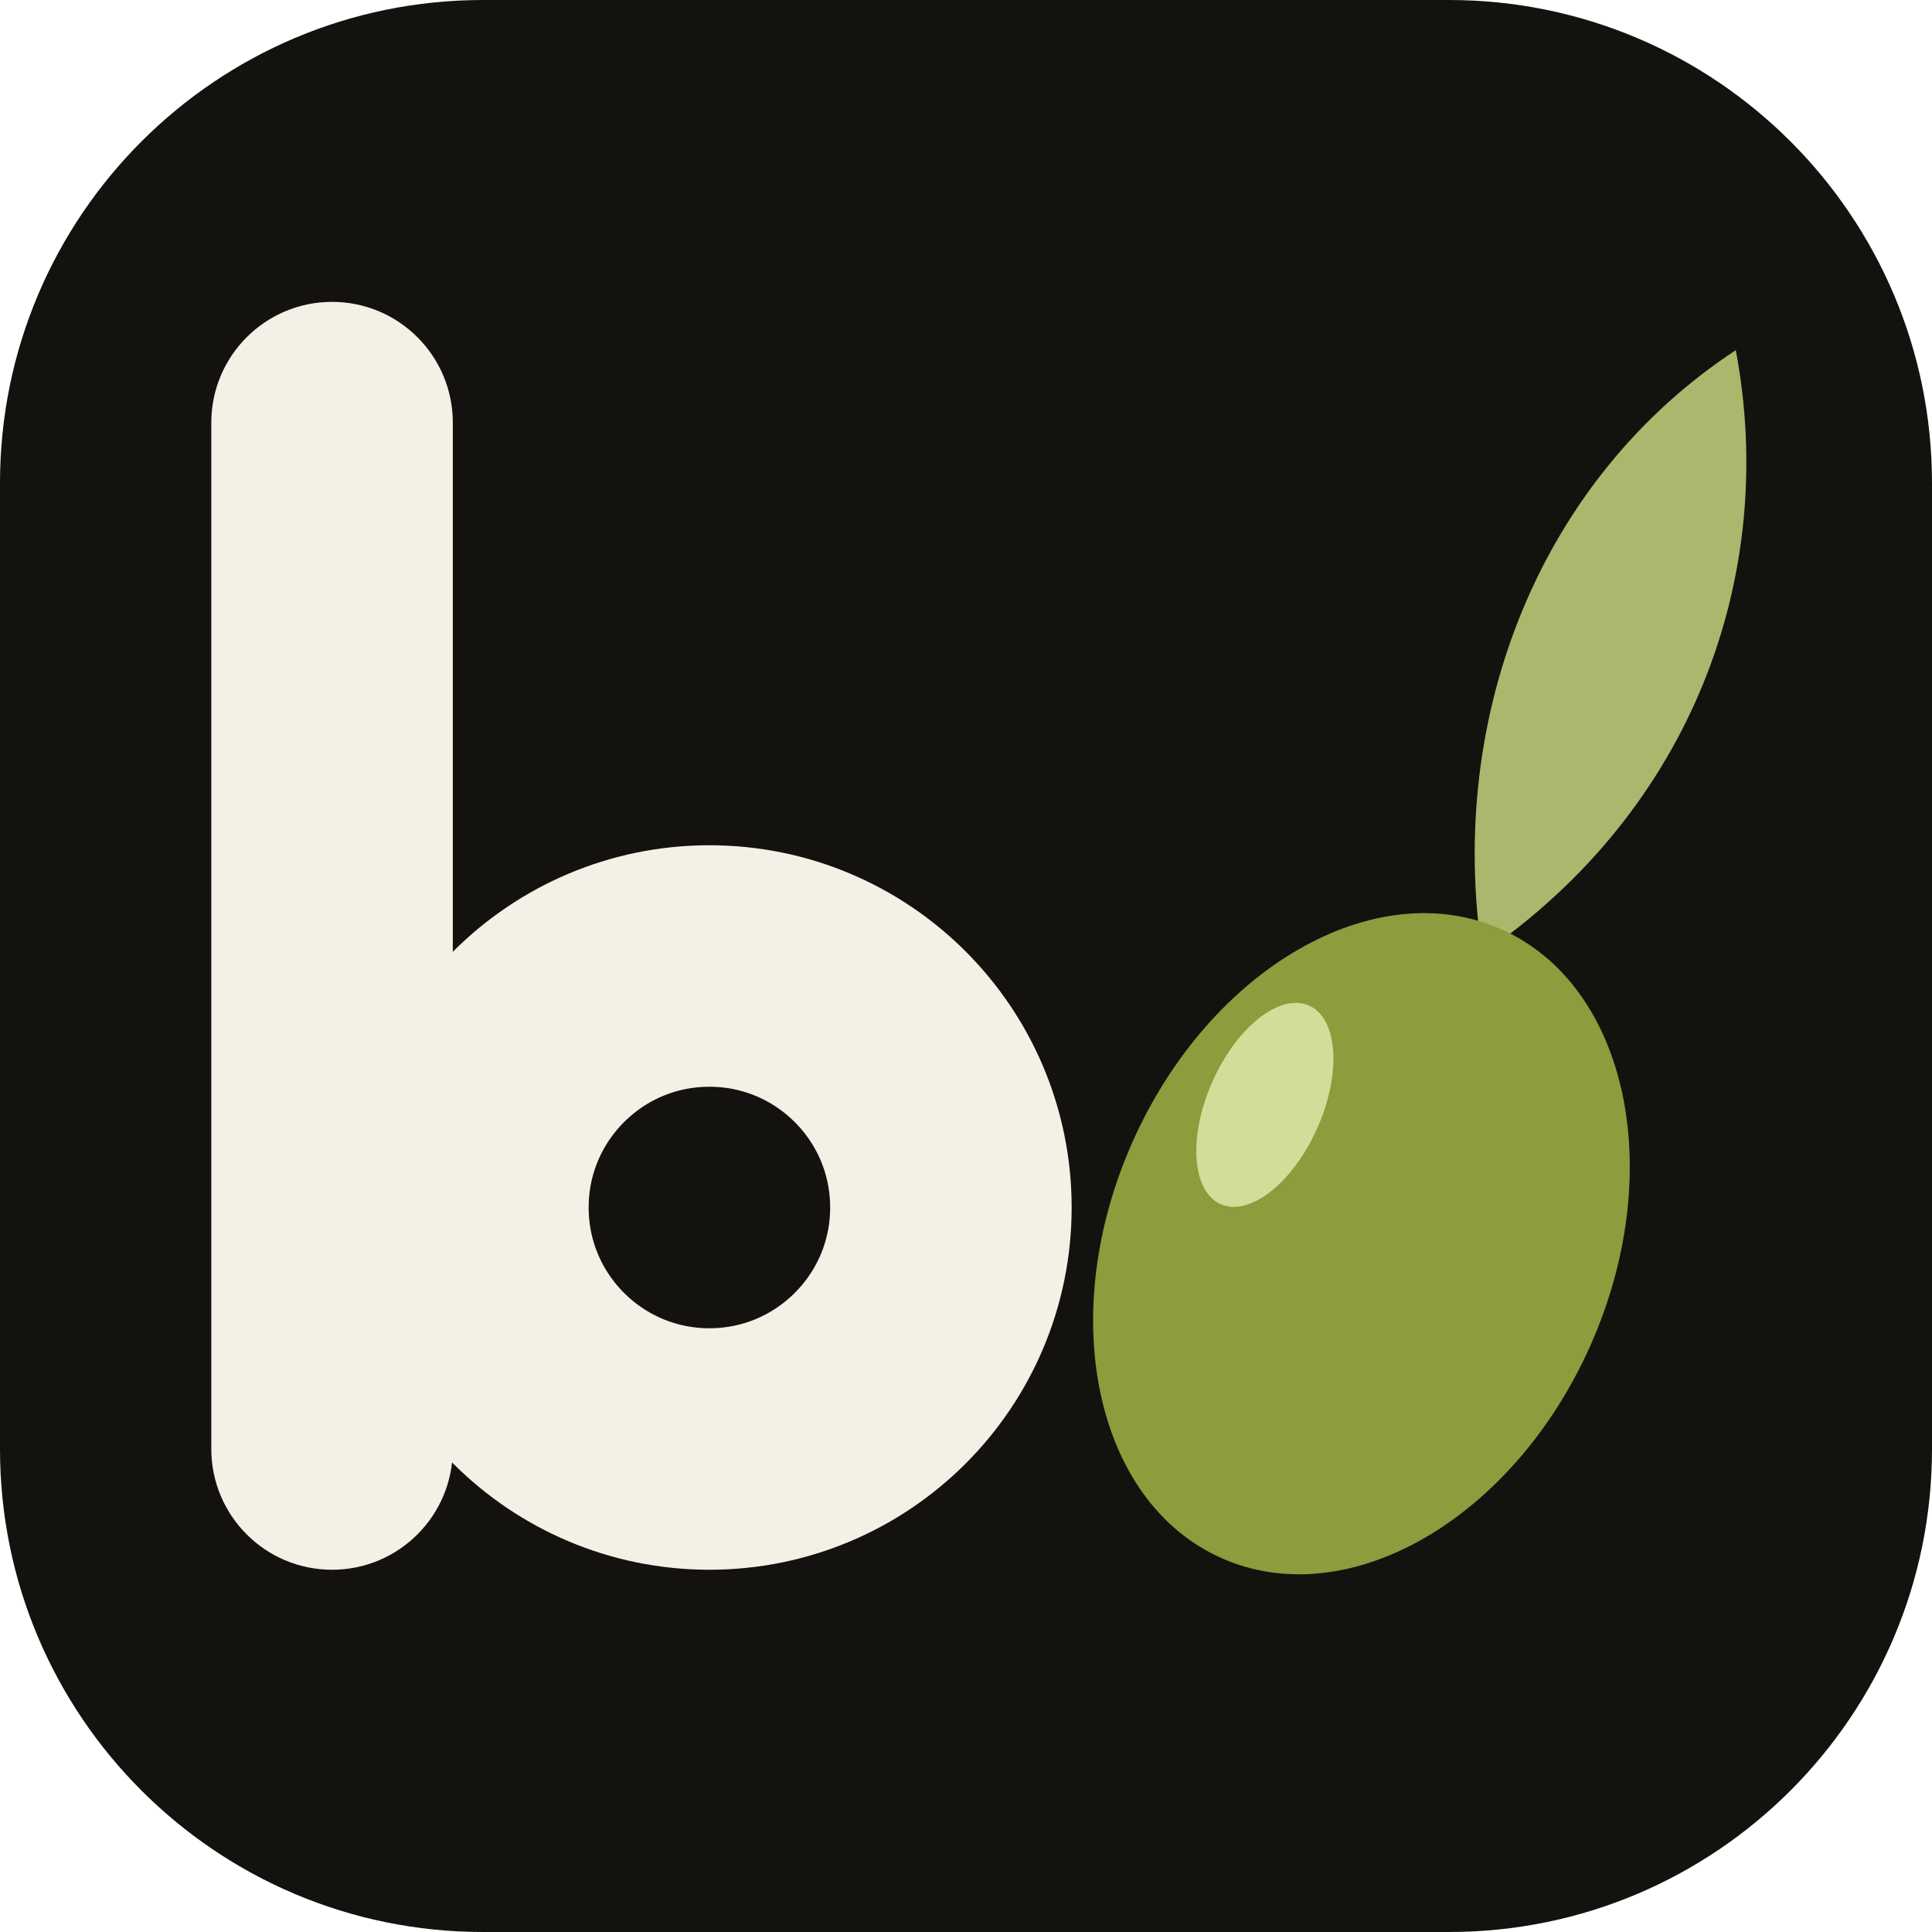
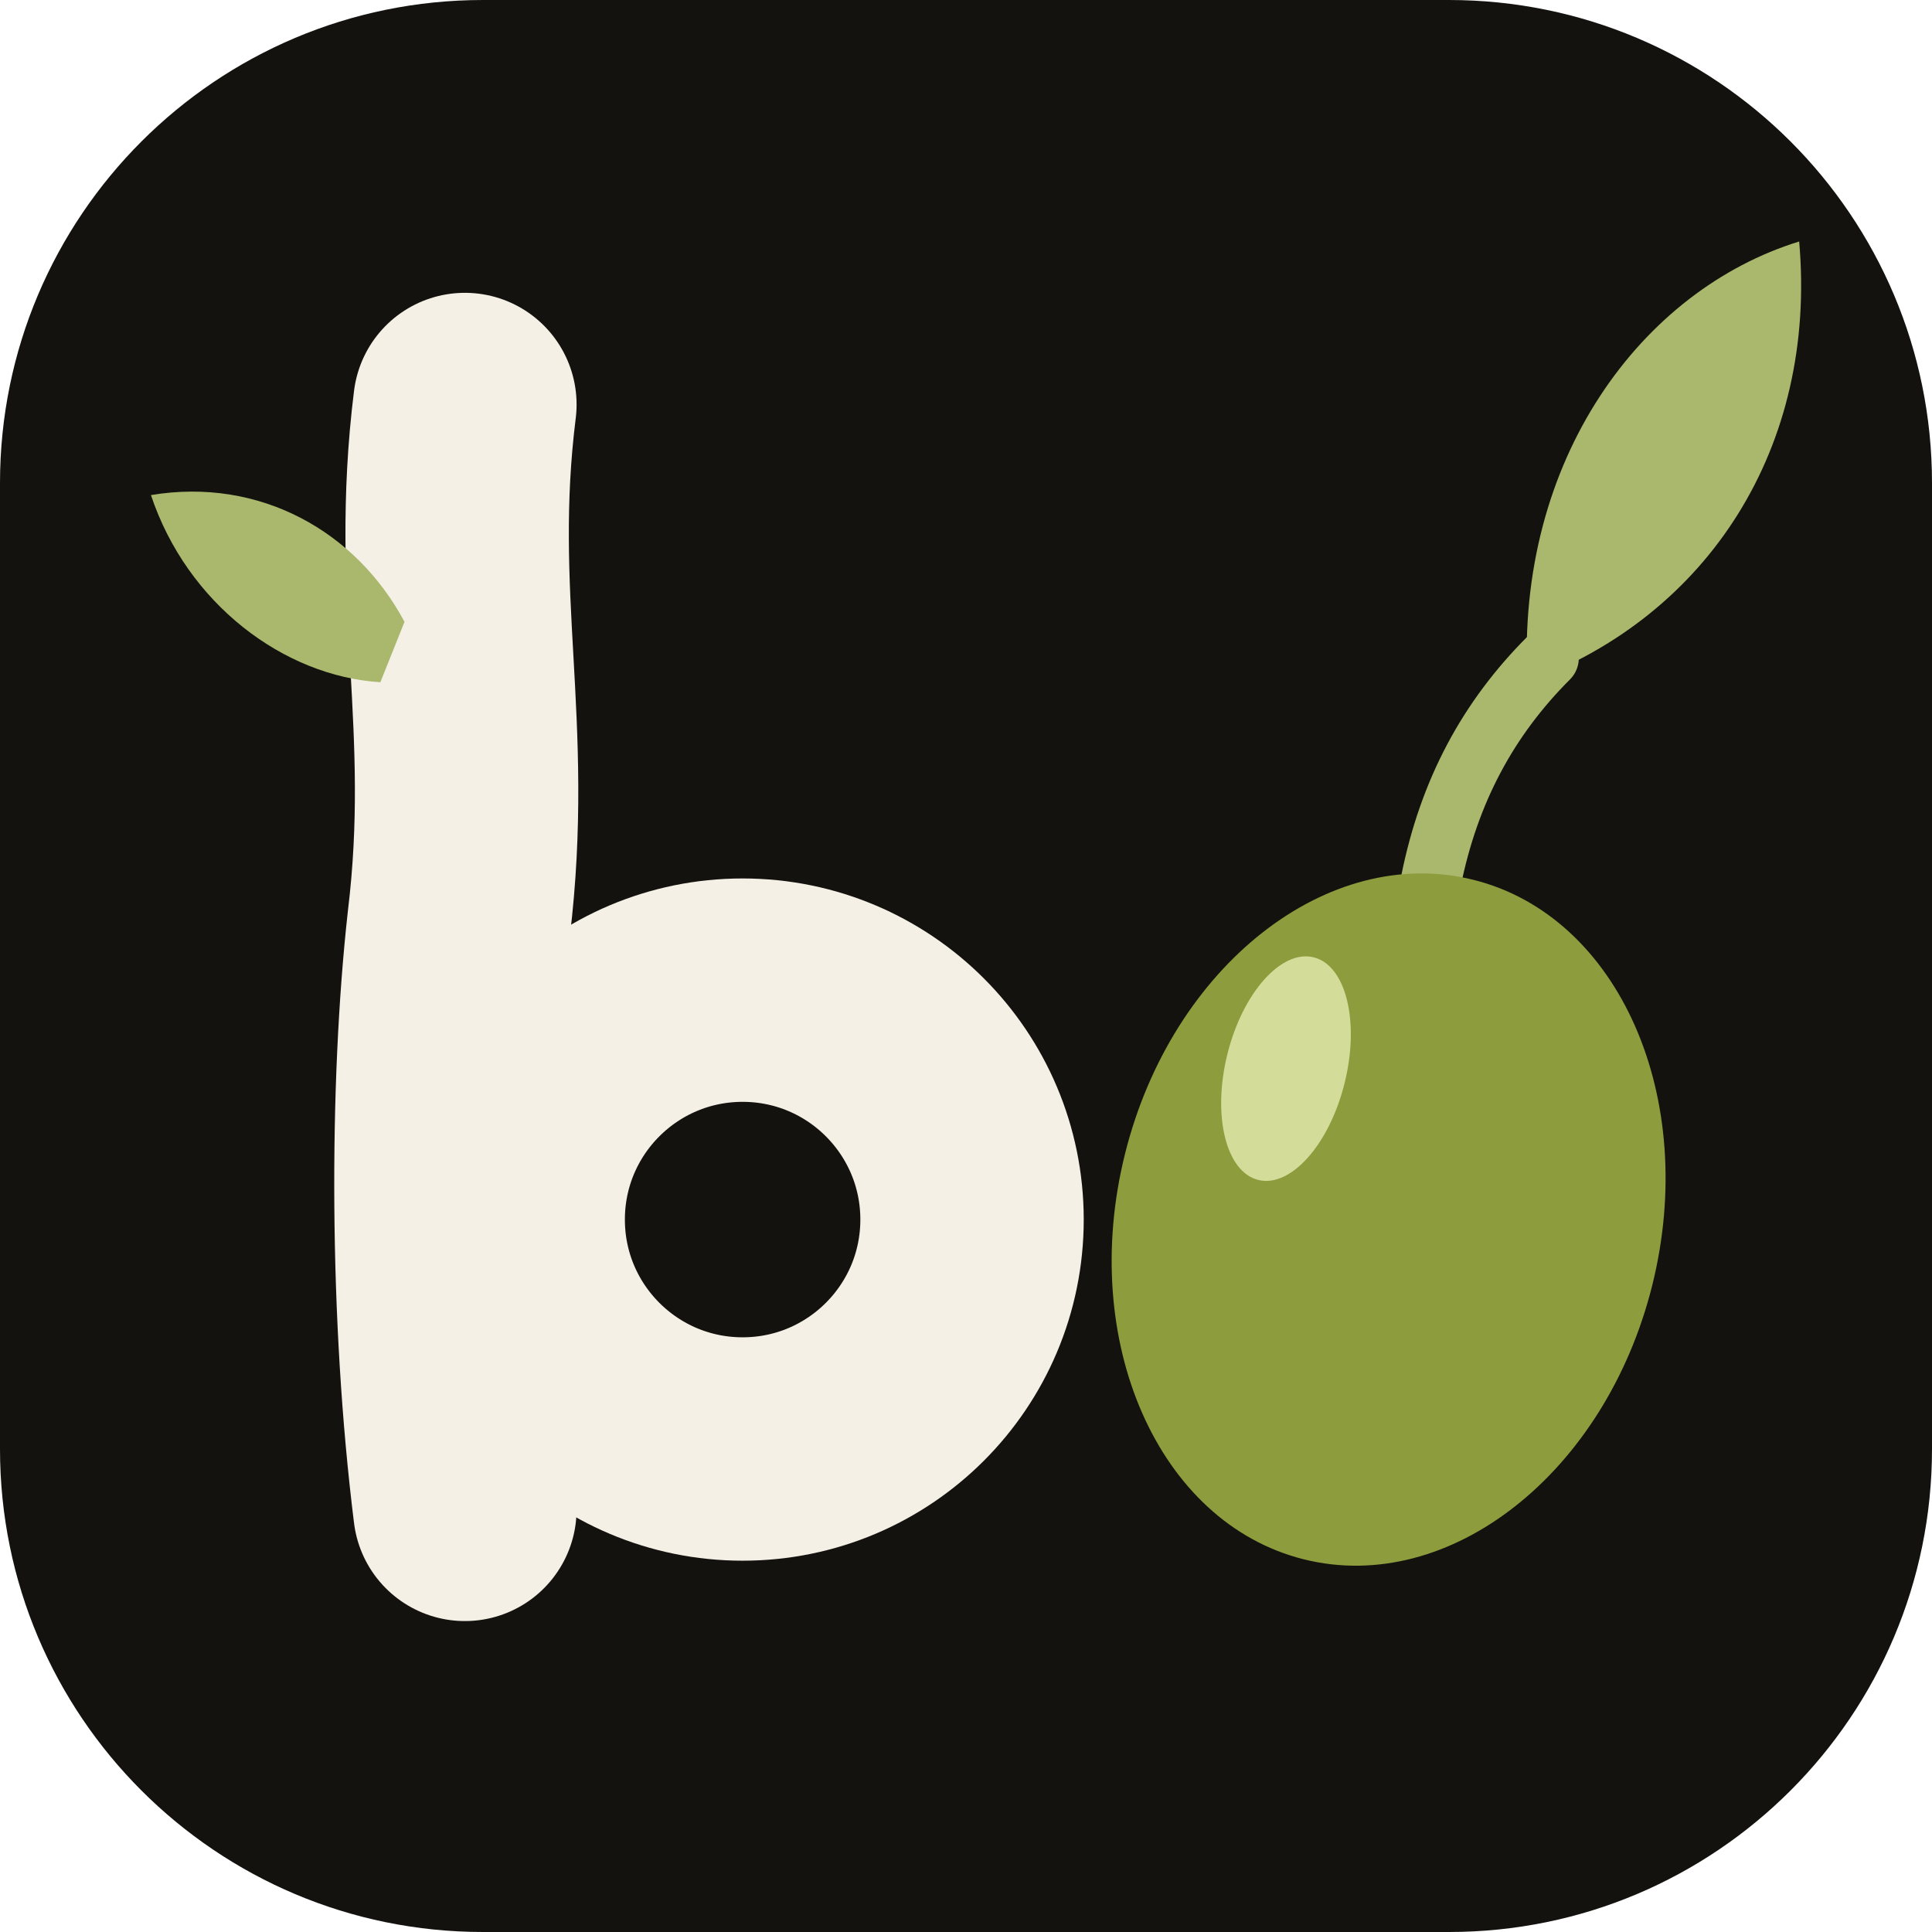
<svg xmlns="http://www.w3.org/2000/svg" viewBox="0 0 64 64">
  <rect width="64" height="64" rx="16" fill="#14120f" />
-   <g transform="translate(-2.5 0)">
-     <rect x="9.5" y="10" width="8" height="42" rx="4" fill="#f5f0e6" />
-     <circle cx="26" cy="40" r="8" fill="none" stroke="#f5f0e6" stroke-width="8" />
-     <path d="M51.6 31.6C50.4 23.6 53.6 15.8 60 11.6c1.4 7.4-1.4 15.2-8.4 20Z" fill="#a9b86c" />
-     <ellipse cx="47.6" cy="41.2" rx="8.3" ry="11.4" transform="rotate(24 47.6 41.2)" fill="#8d9c3c" />
-     <ellipse cx="44.4" cy="36.6" rx="1.9" ry="3.6" transform="rotate(24 44.4 36.6)" fill="#d4dc9a" />
-   </g>
+   <path d="M15.4 13.4c-.8 6.4.6 10.6-.2 17.2-.6 5.4-.6 13 .2 19.4" fill="none" stroke="#f5f0e6" stroke-linecap="round" stroke-width="7.4" />
+   <path d="M12.6 22.6C9.4 22.4 6.2 20 5 16.4c3.6-.6 6.8 1.2 8.4 4.2Z" fill="#a9b86c" />
+   <circle cx="24.6" cy="40.4" r="7.6" fill="none" stroke="#f5f0e6" stroke-width="7.4" />
+   <path d="M47.4 29.2c.6-3 1.9-5.4 3.9-7.4" fill="none" stroke="#a9b86c" stroke-width="2" stroke-linecap="round" />
+   <path d="M50.6 22.6C50.2 15.2 54.4 9.6 59.6 8c.6 6.8-3 12.4-9 14.6Z" fill="#a9b86c" />
+   <ellipse cx="46" cy="40.4" rx="9" ry="11.6" transform="rotate(14 46 40.4)" fill="#8d9c3c" />
+   <ellipse cx="42.6" cy="35.4" rx="2" ry="3.8" transform="rotate(14 42.6 35.4)" fill="#d4dc9a" />
</svg>
